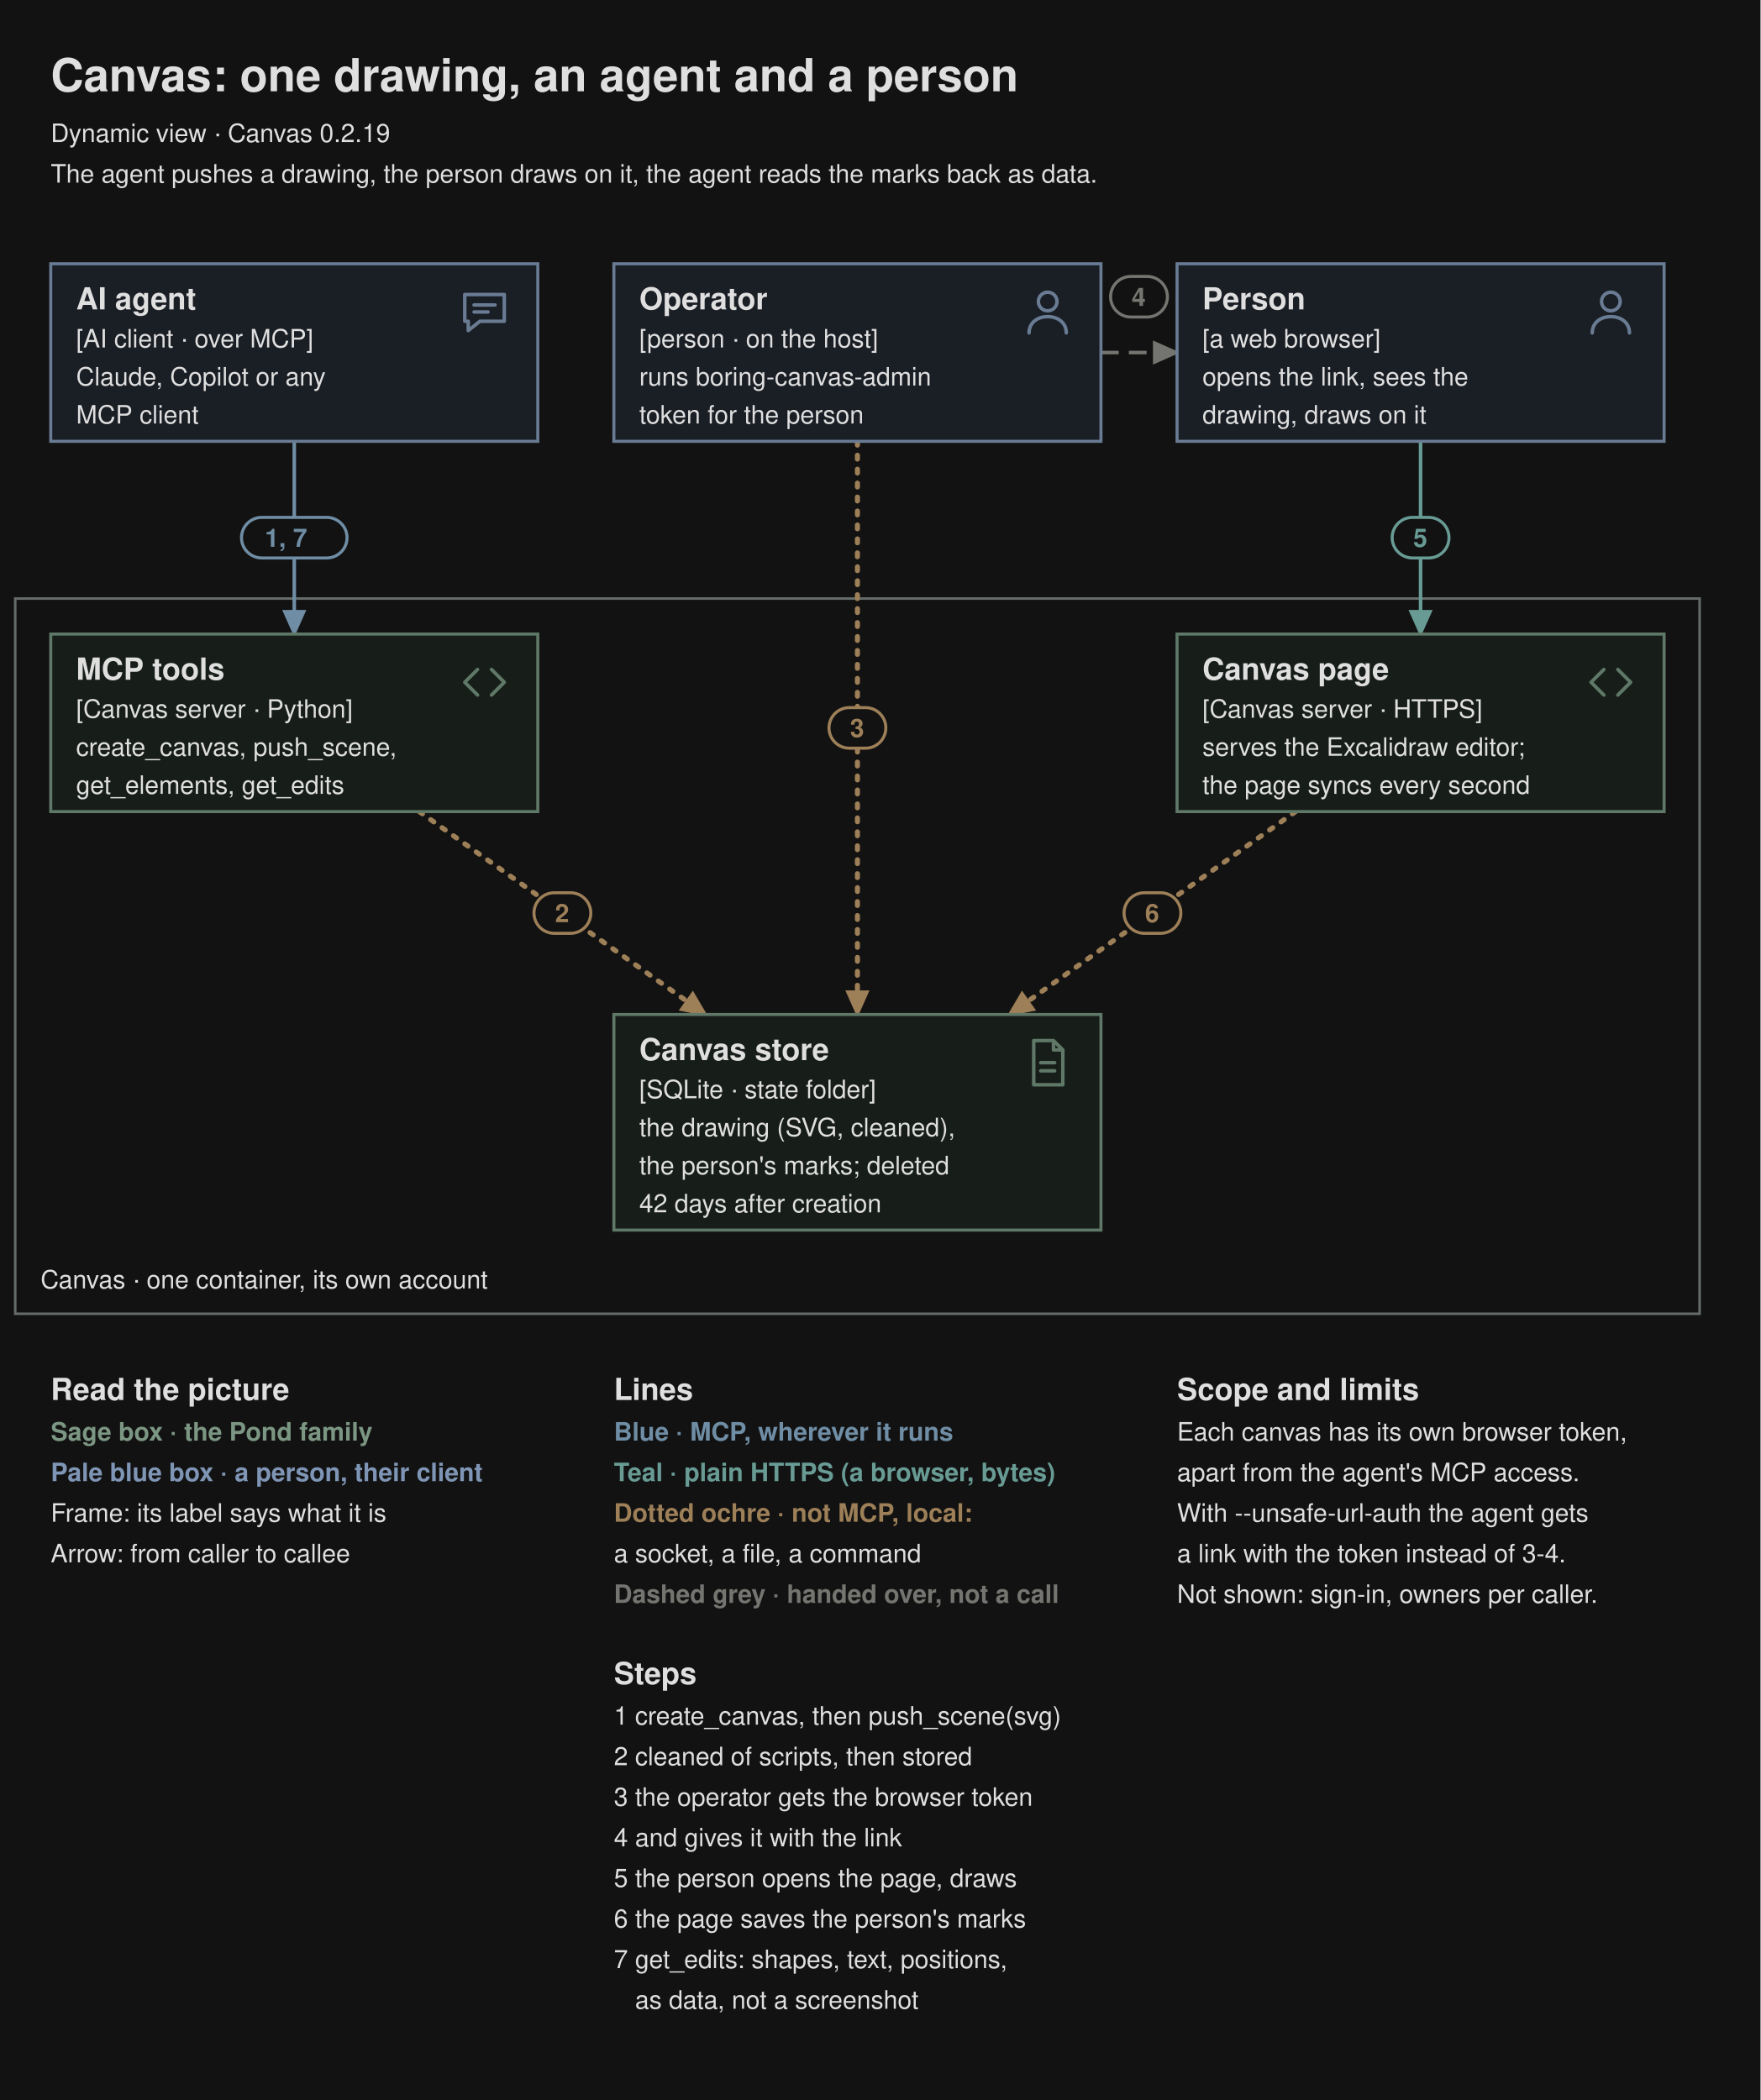
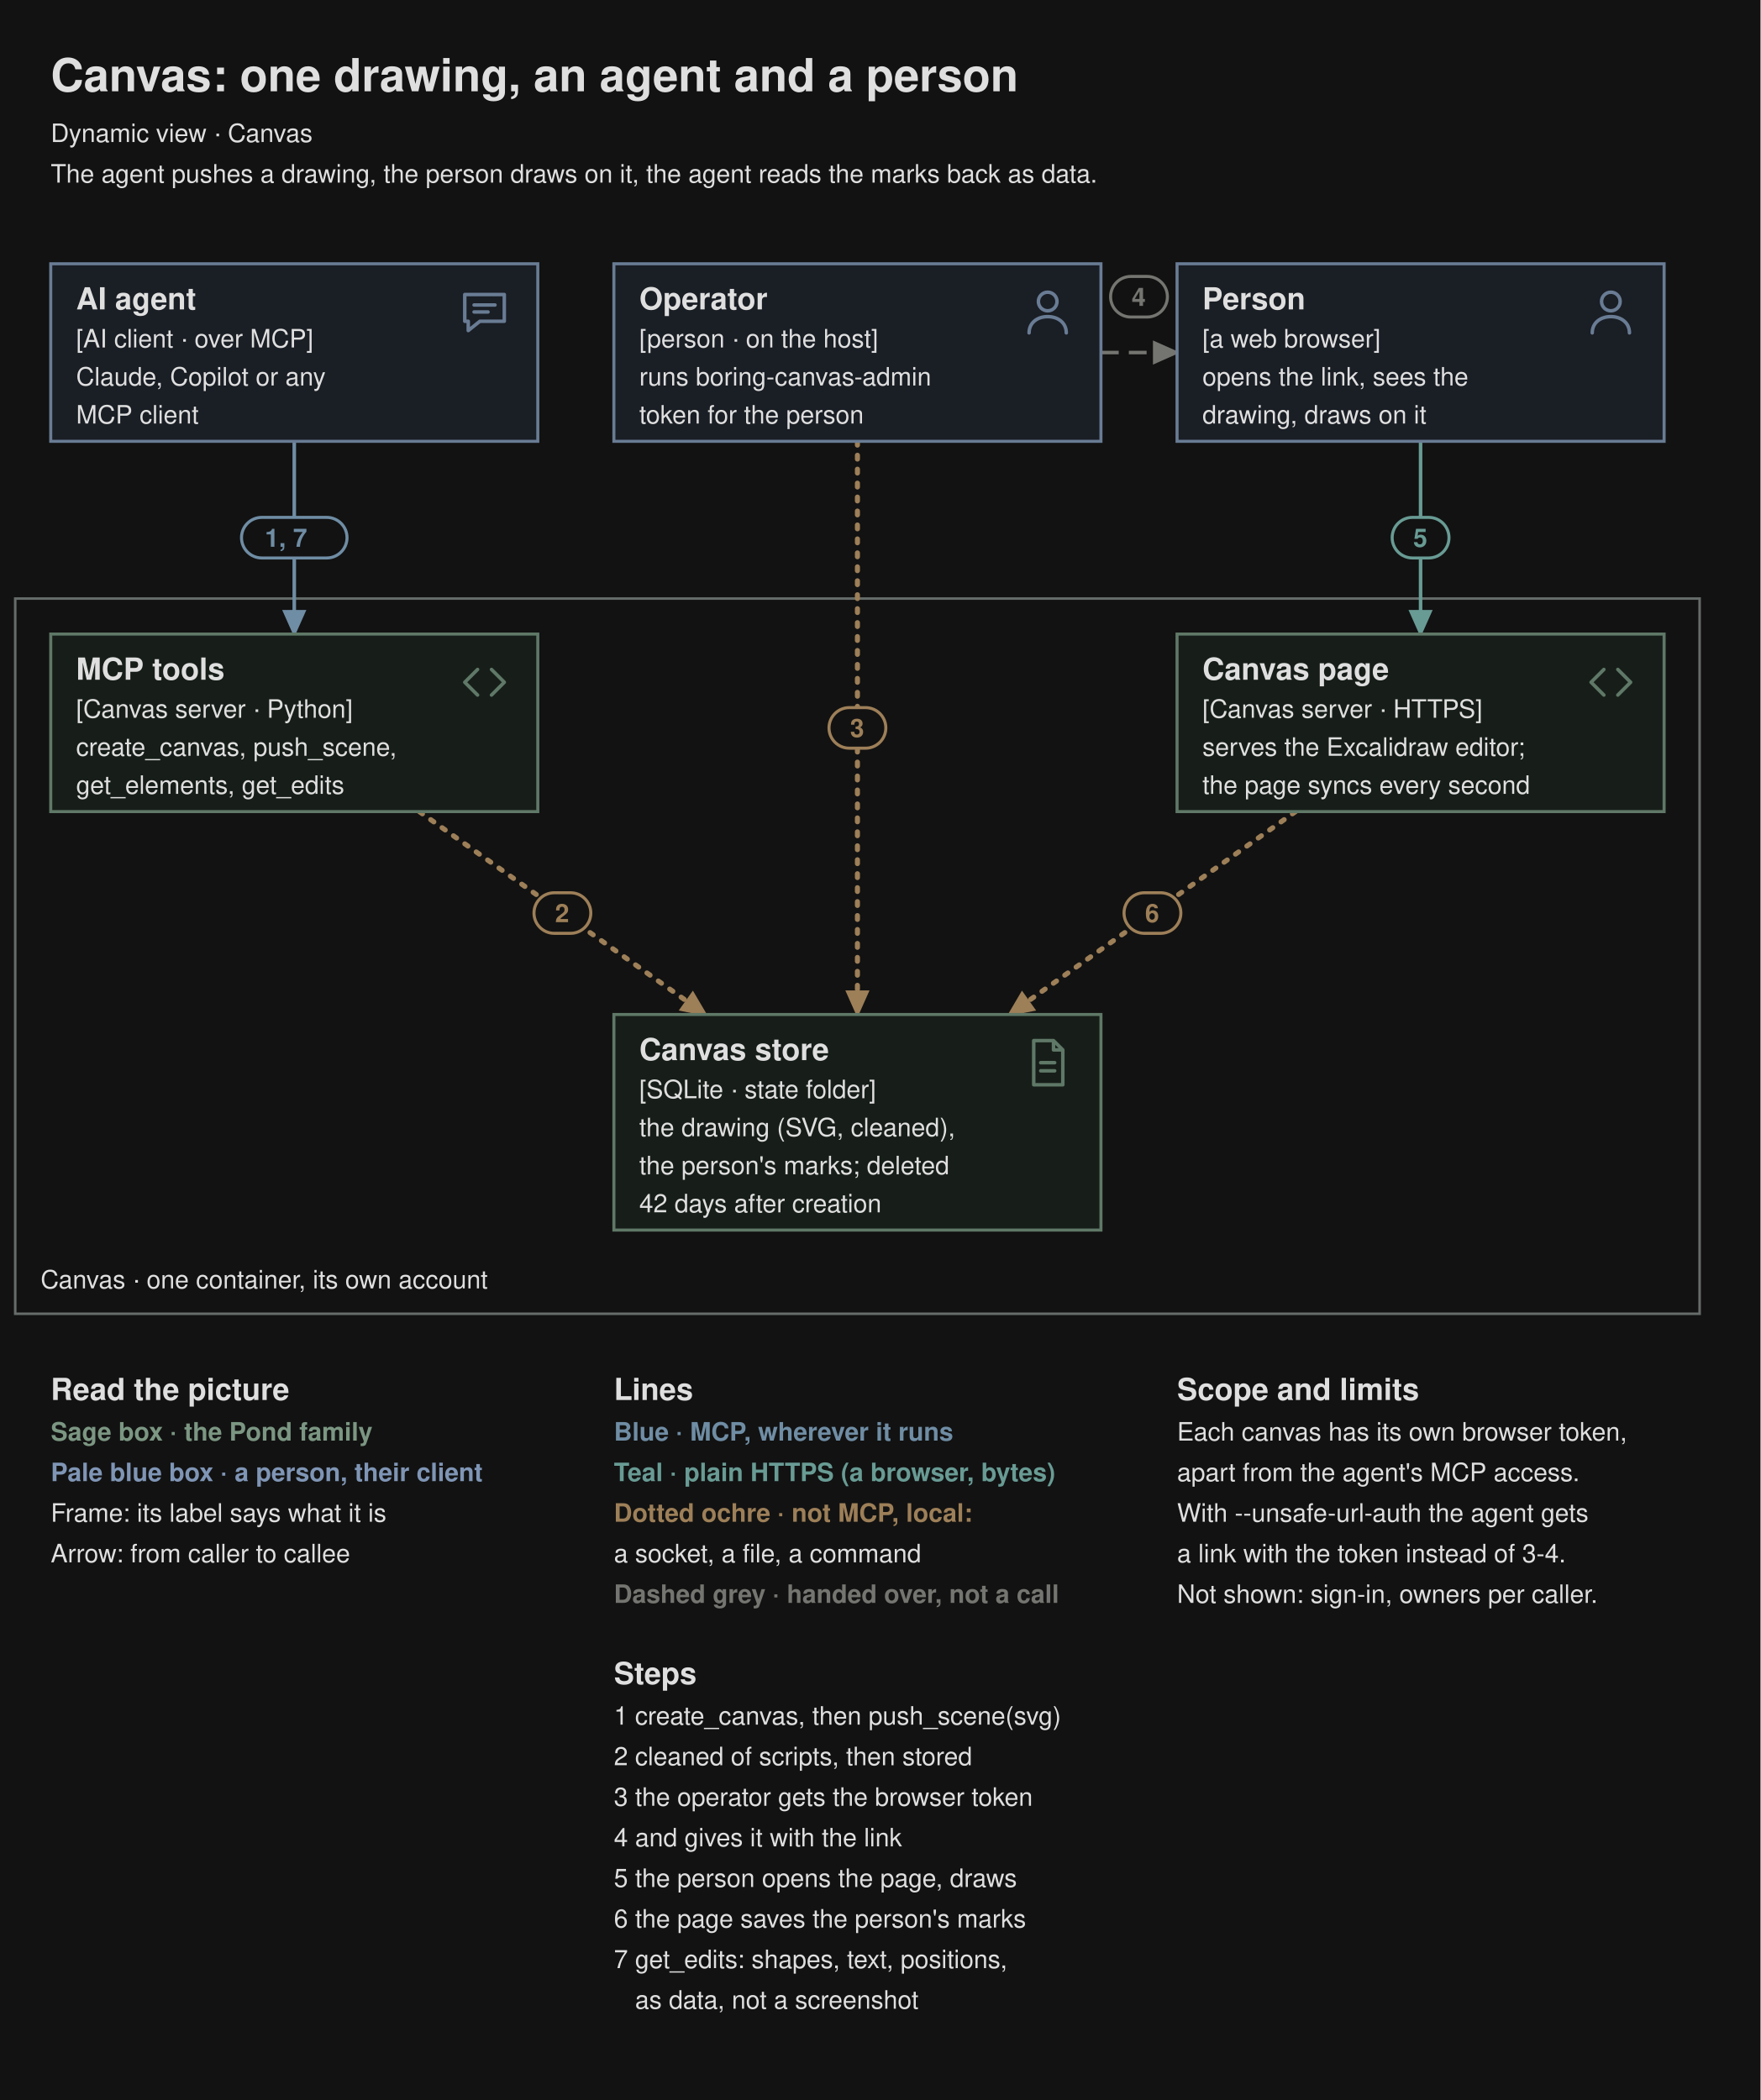
<svg xmlns="http://www.w3.org/2000/svg" width="694pt" height="828pt" viewBox="0 0 694 828">
  <rect x="0" y="0" width="694" height="828" fill="#121212" />
  <text x="20.0" y="36.0" font-family="Helvetica,Arial,sans-serif" font-size="18" font-weight="bold" fill="#dfdfdf" xml:space="preserve">Canvas: one drawing, an agent and a person</text>
-   <text x="20.0" y="56.0" font-family="Helvetica,Arial,sans-serif" font-size="10" fill="#dfdfdf" xml:space="preserve">Dynamic view · Canvas 0.2.19</text>
+   <text x="20.0" y="56.0" font-family="Helvetica,Arial,sans-serif" font-size="10" fill="#dfdfdf" xml:space="preserve">Dynamic view · Canvas</text>
  <text x="20.0" y="72.0" font-family="Helvetica,Arial,sans-serif" font-size="10" fill="#dfdfdf" xml:space="preserve">The agent pushes a drawing, the person draws on it, the agent reads the marks back as data.</text>
  <g class="cluster">
    <rect x="6" y="236" width="664" height="282" fill="none" stroke="#656c69" stroke-width="1" />
    <text x="16.0" y="508.0" font-family="Helvetica,Arial,sans-serif" font-size="10" fill="#dfdfdf" xml:space="preserve">Canvas · one container, its own account</text>
  </g>
  <g class="edge">
    <path fill="none" stroke="#6f8da4" stroke-width="1.4" d="M116.0,174.0 L116.0,241.0" />
    <polygon fill="#6f8da4" stroke="#6f8da4" points="116.0,250.0 120.0,241.0 112.0,241.0" />
  </g>
  <g class="edge">
    <path fill="none" stroke="#9d7f58" stroke-dasharray="1.5,4" stroke-linecap="round" stroke-width="2" d="M165.3,320.0 L270.8,394.8" />
    <polygon fill="#9d7f58" stroke="#9d7f58" points="278.1,400.0 273.1,391.5 268.4,398.1" />
  </g>
  <g class="edge">
    <path fill="none" stroke="#9d7f58" stroke-dasharray="1.5,4" stroke-linecap="round" stroke-width="2" d="M338.0,174.0 L338.0,391.0" />
    <polygon fill="#9d7f58" stroke="#9d7f58" points="338.0,400.0 342.0,391.0 334.0,391.0" />
  </g>
  <g class="edge">
    <path fill="none" stroke="#747570" stroke-dasharray="7,4" stroke-width="1.4" d="M434.0,139.0 L455.0,139.0" />
    <polygon fill="#747570" stroke="#747570" points="464.0,139.0 455.0,135.0 455.0,143.0" />
  </g>
  <g class="edge">
    <path fill="none" stroke="#689b94" stroke-width="1.4" d="M560.0,174.0 L560.0,241.0" />
    <polygon fill="#689b94" stroke="#689b94" points="560.0,250.0 564.0,241.0 556.0,241.0" />
  </g>
  <g class="edge">
    <path fill="none" stroke="#9d7f58" stroke-dasharray="1.5,4" stroke-linecap="round" stroke-width="2" d="M510.7,320.0 L405.2,394.8" />
    <polygon fill="#9d7f58" stroke="#9d7f58" points="397.9,400.0 407.6,398.1 402.9,391.5" />
  </g>
  <g class="node">
    <rect x="20" y="104" width="192" height="70" fill="#1a1e25" stroke="#697c94" stroke-width="1.2" />
    <text x="30.0" y="122.0" font-family="Helvetica,Arial,sans-serif" font-size="12" font-weight="bold" fill="#dfdfdf" xml:space="preserve">AI agent</text>
    <text x="30.0" y="137.0" font-family="Helvetica,Arial,sans-serif" font-size="10" fill="#dfdfdf" xml:space="preserve">[AI client · over MCP]</text>
    <text x="30.0" y="152.0" font-family="Helvetica,Arial,sans-serif" font-size="10" fill="#dfdfdf" xml:space="preserve">Claude, Copilot or any</text>
    <text x="30.0" y="167.0" font-family="Helvetica,Arial,sans-serif" font-size="10" fill="#dfdfdf" xml:space="preserve">MCP client</text>
    <path transform="translate(180,112) scale(0.917)" d="M3.5 4.5h17v11.5H10l-5 4v-4H3.5z M7.5 9h9 M7.5 12h6" fill="none" stroke="#697c94" stroke-width="1.5" stroke-linecap="round" stroke-linejoin="round" />
  </g>
  <g class="node">
    <rect x="242" y="104" width="192" height="70" fill="#1a1e25" stroke="#697c94" stroke-width="1.2" />
    <text x="252.0" y="122.0" font-family="Helvetica,Arial,sans-serif" font-size="12" font-weight="bold" fill="#dfdfdf" xml:space="preserve">Operator</text>
    <text x="252.0" y="137.0" font-family="Helvetica,Arial,sans-serif" font-size="10" fill="#dfdfdf" xml:space="preserve">[person · on the host]</text>
    <text x="252.0" y="152.0" font-family="Helvetica,Arial,sans-serif" font-size="10" fill="#dfdfdf" xml:space="preserve">runs boring-canvas-admin</text>
    <text x="252.0" y="167.0" font-family="Helvetica,Arial,sans-serif" font-size="10" fill="#dfdfdf" xml:space="preserve">token for the person</text>
    <path transform="translate(402,112) scale(0.917)" d="M12 3.5a4 4 0 1 1 0 8a4 4 0 1 1 0-8z M4 21c0-4.4 3.6-7 8-7s8 2.6 8 7" fill="none" stroke="#697c94" stroke-width="1.5" stroke-linecap="round" stroke-linejoin="round" />
  </g>
  <g class="node">
    <rect x="464" y="104" width="192" height="70" fill="#1a1e25" stroke="#697c94" stroke-width="1.2" />
    <text x="474.0" y="122.0" font-family="Helvetica,Arial,sans-serif" font-size="12" font-weight="bold" fill="#dfdfdf" xml:space="preserve">Person</text>
    <text x="474.0" y="137.0" font-family="Helvetica,Arial,sans-serif" font-size="10" fill="#dfdfdf" xml:space="preserve">[a web browser]</text>
    <text x="474.0" y="152.0" font-family="Helvetica,Arial,sans-serif" font-size="10" fill="#dfdfdf" xml:space="preserve">opens the link, sees the</text>
    <text x="474.0" y="167.0" font-family="Helvetica,Arial,sans-serif" font-size="10" fill="#dfdfdf" xml:space="preserve">drawing, draws on it</text>
    <path transform="translate(624,112) scale(0.917)" d="M12 3.5a4 4 0 1 1 0 8a4 4 0 1 1 0-8z M4 21c0-4.4 3.6-7 8-7s8 2.6 8 7" fill="none" stroke="#697c94" stroke-width="1.5" stroke-linecap="round" stroke-linejoin="round" />
  </g>
  <g class="node">
    <rect x="20" y="250" width="192" height="70" fill="#171e19" stroke="#5f7867" stroke-width="1.2" />
    <text x="30.0" y="268.0" font-family="Helvetica,Arial,sans-serif" font-size="12" font-weight="bold" fill="#dfdfdf" xml:space="preserve">MCP tools</text>
    <text x="30.0" y="283.0" font-family="Helvetica,Arial,sans-serif" font-size="10" fill="#dfdfdf" xml:space="preserve">[Canvas server · Python]</text>
    <text x="30.0" y="298.0" font-family="Helvetica,Arial,sans-serif" font-size="10" fill="#dfdfdf" xml:space="preserve">create_canvas, push_scene,</text>
    <text x="30.0" y="313.0" font-family="Helvetica,Arial,sans-serif" font-size="10" fill="#dfdfdf" xml:space="preserve">get_elements, get_edits</text>
    <path transform="translate(180,258) scale(0.917)" d="M9 6.5 3.5 12 9 17.5 M15 6.5 20.5 12 15 17.5" fill="none" stroke="#5f7867" stroke-width="1.5" stroke-linecap="round" stroke-linejoin="round" />
  </g>
  <g class="node">
    <rect x="464" y="250" width="192" height="70" fill="#171e19" stroke="#5f7867" stroke-width="1.2" />
    <text x="474.0" y="268.0" font-family="Helvetica,Arial,sans-serif" font-size="12" font-weight="bold" fill="#dfdfdf" xml:space="preserve">Canvas page</text>
    <text x="474.0" y="283.0" font-family="Helvetica,Arial,sans-serif" font-size="10" fill="#dfdfdf" xml:space="preserve">[Canvas server · HTTPS]</text>
    <text x="474.0" y="298.0" font-family="Helvetica,Arial,sans-serif" font-size="10" fill="#dfdfdf" xml:space="preserve">serves the Excalidraw editor;</text>
    <text x="474.0" y="313.0" font-family="Helvetica,Arial,sans-serif" font-size="10" fill="#dfdfdf" xml:space="preserve">the page syncs every second</text>
    <path transform="translate(624,258) scale(0.917)" d="M9 6.5 3.5 12 9 17.5 M15 6.5 20.5 12 15 17.5" fill="none" stroke="#5f7867" stroke-width="1.5" stroke-linecap="round" stroke-linejoin="round" />
  </g>
  <g class="node">
    <rect x="242" y="400" width="192" height="85" fill="#171e19" stroke="#5f7867" stroke-width="1.2" />
    <text x="252.0" y="418.0" font-family="Helvetica,Arial,sans-serif" font-size="12" font-weight="bold" fill="#dfdfdf" xml:space="preserve">Canvas store</text>
    <text x="252.0" y="433.0" font-family="Helvetica,Arial,sans-serif" font-size="10" fill="#dfdfdf" xml:space="preserve">[SQLite · state folder]</text>
    <text x="252.0" y="448.0" font-family="Helvetica,Arial,sans-serif" font-size="10" fill="#dfdfdf" xml:space="preserve">the drawing (SVG, cleaned),</text>
    <text x="252.0" y="463.0" font-family="Helvetica,Arial,sans-serif" font-size="10" fill="#dfdfdf" xml:space="preserve">the person's marks; deleted</text>
    <text x="252.0" y="478.0" font-family="Helvetica,Arial,sans-serif" font-size="10" fill="#dfdfdf" xml:space="preserve">42 days after creation</text>
    <path transform="translate(402,408) scale(0.917)" d="M6 2.5h8.5l4 4v15H6z M14.5 2.5v4h4 M9 12h6 M9 15.5h6" fill="none" stroke="#5f7867" stroke-width="1.5" stroke-linecap="round" stroke-linejoin="round" />
  </g>
  <g class="badge">
    <rect x="95.2" y="204.0" width="41.6" height="16" rx="8" fill="#121212" stroke="#6f8da4" stroke-width="1.2" />
    <text x="104.4" y="215.6" font-family="Helvetica,Arial,sans-serif" font-size="10" font-weight="bold" fill="#6f8da4" xml:space="preserve">1, 7</text>
  </g>
  <g class="badge">
    <rect x="210.5" y="352.0" width="22.4" height="16" rx="8" fill="#121212" stroke="#9d7f58" stroke-width="1.2" />
    <text x="218.8" y="363.6" font-family="Helvetica,Arial,sans-serif" font-size="10" font-weight="bold" fill="#9d7f58" xml:space="preserve">2</text>
  </g>
  <g class="badge">
    <rect x="326.8" y="279.0" width="22.4" height="16" rx="8" fill="#121212" stroke="#9d7f58" stroke-width="1.2" />
    <text x="335.1" y="290.6" font-family="Helvetica,Arial,sans-serif" font-size="10" font-weight="bold" fill="#9d7f58" xml:space="preserve">3</text>
  </g>
  <g class="badge">
    <rect x="437.8" y="109.0" width="22.4" height="16" rx="8" fill="#121212" stroke="#747570" stroke-width="1.2" />
    <text x="446.1" y="120.6" font-family="Helvetica,Arial,sans-serif" font-size="10" font-weight="bold" fill="#747570" xml:space="preserve">4</text>
  </g>
  <g class="badge">
    <rect x="548.8" y="204.0" width="22.4" height="16" rx="8" fill="#121212" stroke="#689b94" stroke-width="1.2" />
    <text x="557.1" y="215.6" font-family="Helvetica,Arial,sans-serif" font-size="10" font-weight="bold" fill="#689b94" xml:space="preserve">5</text>
  </g>
  <g class="badge">
    <rect x="443.1" y="352.0" width="22.4" height="16" rx="8" fill="#121212" stroke="#9d7f58" stroke-width="1.2" />
    <text x="451.4" y="363.6" font-family="Helvetica,Arial,sans-serif" font-size="10" font-weight="bold" fill="#9d7f58" xml:space="preserve">6</text>
  </g>
  <text x="20.0" y="552.0" font-family="Helvetica,Arial,sans-serif" font-size="12" font-weight="bold" fill="#dfdfdf" xml:space="preserve">Read the picture</text>
  <text x="20.0" y="568.0" font-family="Helvetica,Arial,sans-serif" font-size="10" font-weight="bold" fill="#7b9682" xml:space="preserve">Sage box · the Pond family</text>
  <text x="20.0" y="584.0" font-family="Helvetica,Arial,sans-serif" font-size="10" font-weight="bold" fill="#7f95b5" xml:space="preserve">Pale blue box · a person, their client</text>
  <text x="20.0" y="600.0" font-family="Helvetica,Arial,sans-serif" font-size="10" fill="#dfdfdf" xml:space="preserve">Frame: its label says what it is</text>
  <text x="20.0" y="616.0" font-family="Helvetica,Arial,sans-serif" font-size="10" fill="#dfdfdf" xml:space="preserve">Arrow: from caller to callee</text>
  <text x="242.0" y="552.0" font-family="Helvetica,Arial,sans-serif" font-size="12" font-weight="bold" fill="#dfdfdf" xml:space="preserve">Lines</text>
  <text x="242.0" y="568.0" font-family="Helvetica,Arial,sans-serif" font-size="10" font-weight="bold" fill="#6f8da4" xml:space="preserve">Blue · MCP, wherever it runs</text>
  <text x="242.0" y="584.0" font-family="Helvetica,Arial,sans-serif" font-size="10" font-weight="bold" fill="#689b94" xml:space="preserve">Teal · plain HTTPS (a browser, bytes)</text>
  <text x="242.0" y="600.0" font-family="Helvetica,Arial,sans-serif" font-size="10" font-weight="bold" fill="#9d7f58" xml:space="preserve">Dotted ochre · not MCP, local:</text>
  <text x="242.0" y="616.0" font-family="Helvetica,Arial,sans-serif" font-size="10" fill="#dfdfdf" xml:space="preserve">a socket, a file, a command</text>
  <text x="242.0" y="632.0" font-family="Helvetica,Arial,sans-serif" font-size="10" font-weight="bold" fill="#747570" xml:space="preserve">Dashed grey · handed over, not a call</text>
  <text x="242.0" y="648.0" font-family="Helvetica,Arial,sans-serif" font-size="10" fill="#dfdfdf" xml:space="preserve" />
  <text x="242.0" y="664.0" font-family="Helvetica,Arial,sans-serif" font-size="12" font-weight="bold" fill="#dfdfdf" xml:space="preserve">Steps</text>
  <text x="242.0" y="680.0" font-family="Helvetica,Arial,sans-serif" font-size="10" fill="#dfdfdf" xml:space="preserve">1 create_canvas, then push_scene(svg)</text>
  <text x="242.0" y="696.0" font-family="Helvetica,Arial,sans-serif" font-size="10" fill="#dfdfdf" xml:space="preserve">2 cleaned of scripts, then stored</text>
  <text x="242.0" y="712.0" font-family="Helvetica,Arial,sans-serif" font-size="10" fill="#dfdfdf" xml:space="preserve">3 the operator gets the browser token</text>
  <text x="242.0" y="728.0" font-family="Helvetica,Arial,sans-serif" font-size="10" fill="#dfdfdf" xml:space="preserve">4 and gives it with the link</text>
  <text x="242.0" y="744.0" font-family="Helvetica,Arial,sans-serif" font-size="10" fill="#dfdfdf" xml:space="preserve">5 the person opens the page, draws</text>
  <text x="242.0" y="760.0" font-family="Helvetica,Arial,sans-serif" font-size="10" fill="#dfdfdf" xml:space="preserve">6 the page saves the person's marks</text>
  <text x="242.0" y="776.0" font-family="Helvetica,Arial,sans-serif" font-size="10" fill="#dfdfdf" xml:space="preserve">7 get_edits: shapes, text, positions,</text>
  <text x="242.0" y="792.0" font-family="Helvetica,Arial,sans-serif" font-size="10" fill="#dfdfdf" xml:space="preserve">   as data, not a screenshot</text>
  <text x="464.0" y="552.0" font-family="Helvetica,Arial,sans-serif" font-size="12" font-weight="bold" fill="#dfdfdf" xml:space="preserve">Scope and limits</text>
  <text x="464.0" y="568.0" font-family="Helvetica,Arial,sans-serif" font-size="10" fill="#dfdfdf" xml:space="preserve">Each canvas has its own browser token,</text>
  <text x="464.0" y="584.0" font-family="Helvetica,Arial,sans-serif" font-size="10" fill="#dfdfdf" xml:space="preserve">apart from the agent's MCP access.</text>
  <text x="464.0" y="600.0" font-family="Helvetica,Arial,sans-serif" font-size="10" fill="#dfdfdf" xml:space="preserve">With --unsafe-url-auth the agent gets</text>
  <text x="464.0" y="616.0" font-family="Helvetica,Arial,sans-serif" font-size="10" fill="#dfdfdf" xml:space="preserve">a link with the token instead of 3-4.</text>
  <text x="464.0" y="632.0" font-family="Helvetica,Arial,sans-serif" font-size="10" fill="#dfdfdf" xml:space="preserve">Not shown: sign-in, owners per caller.</text>
</svg>
